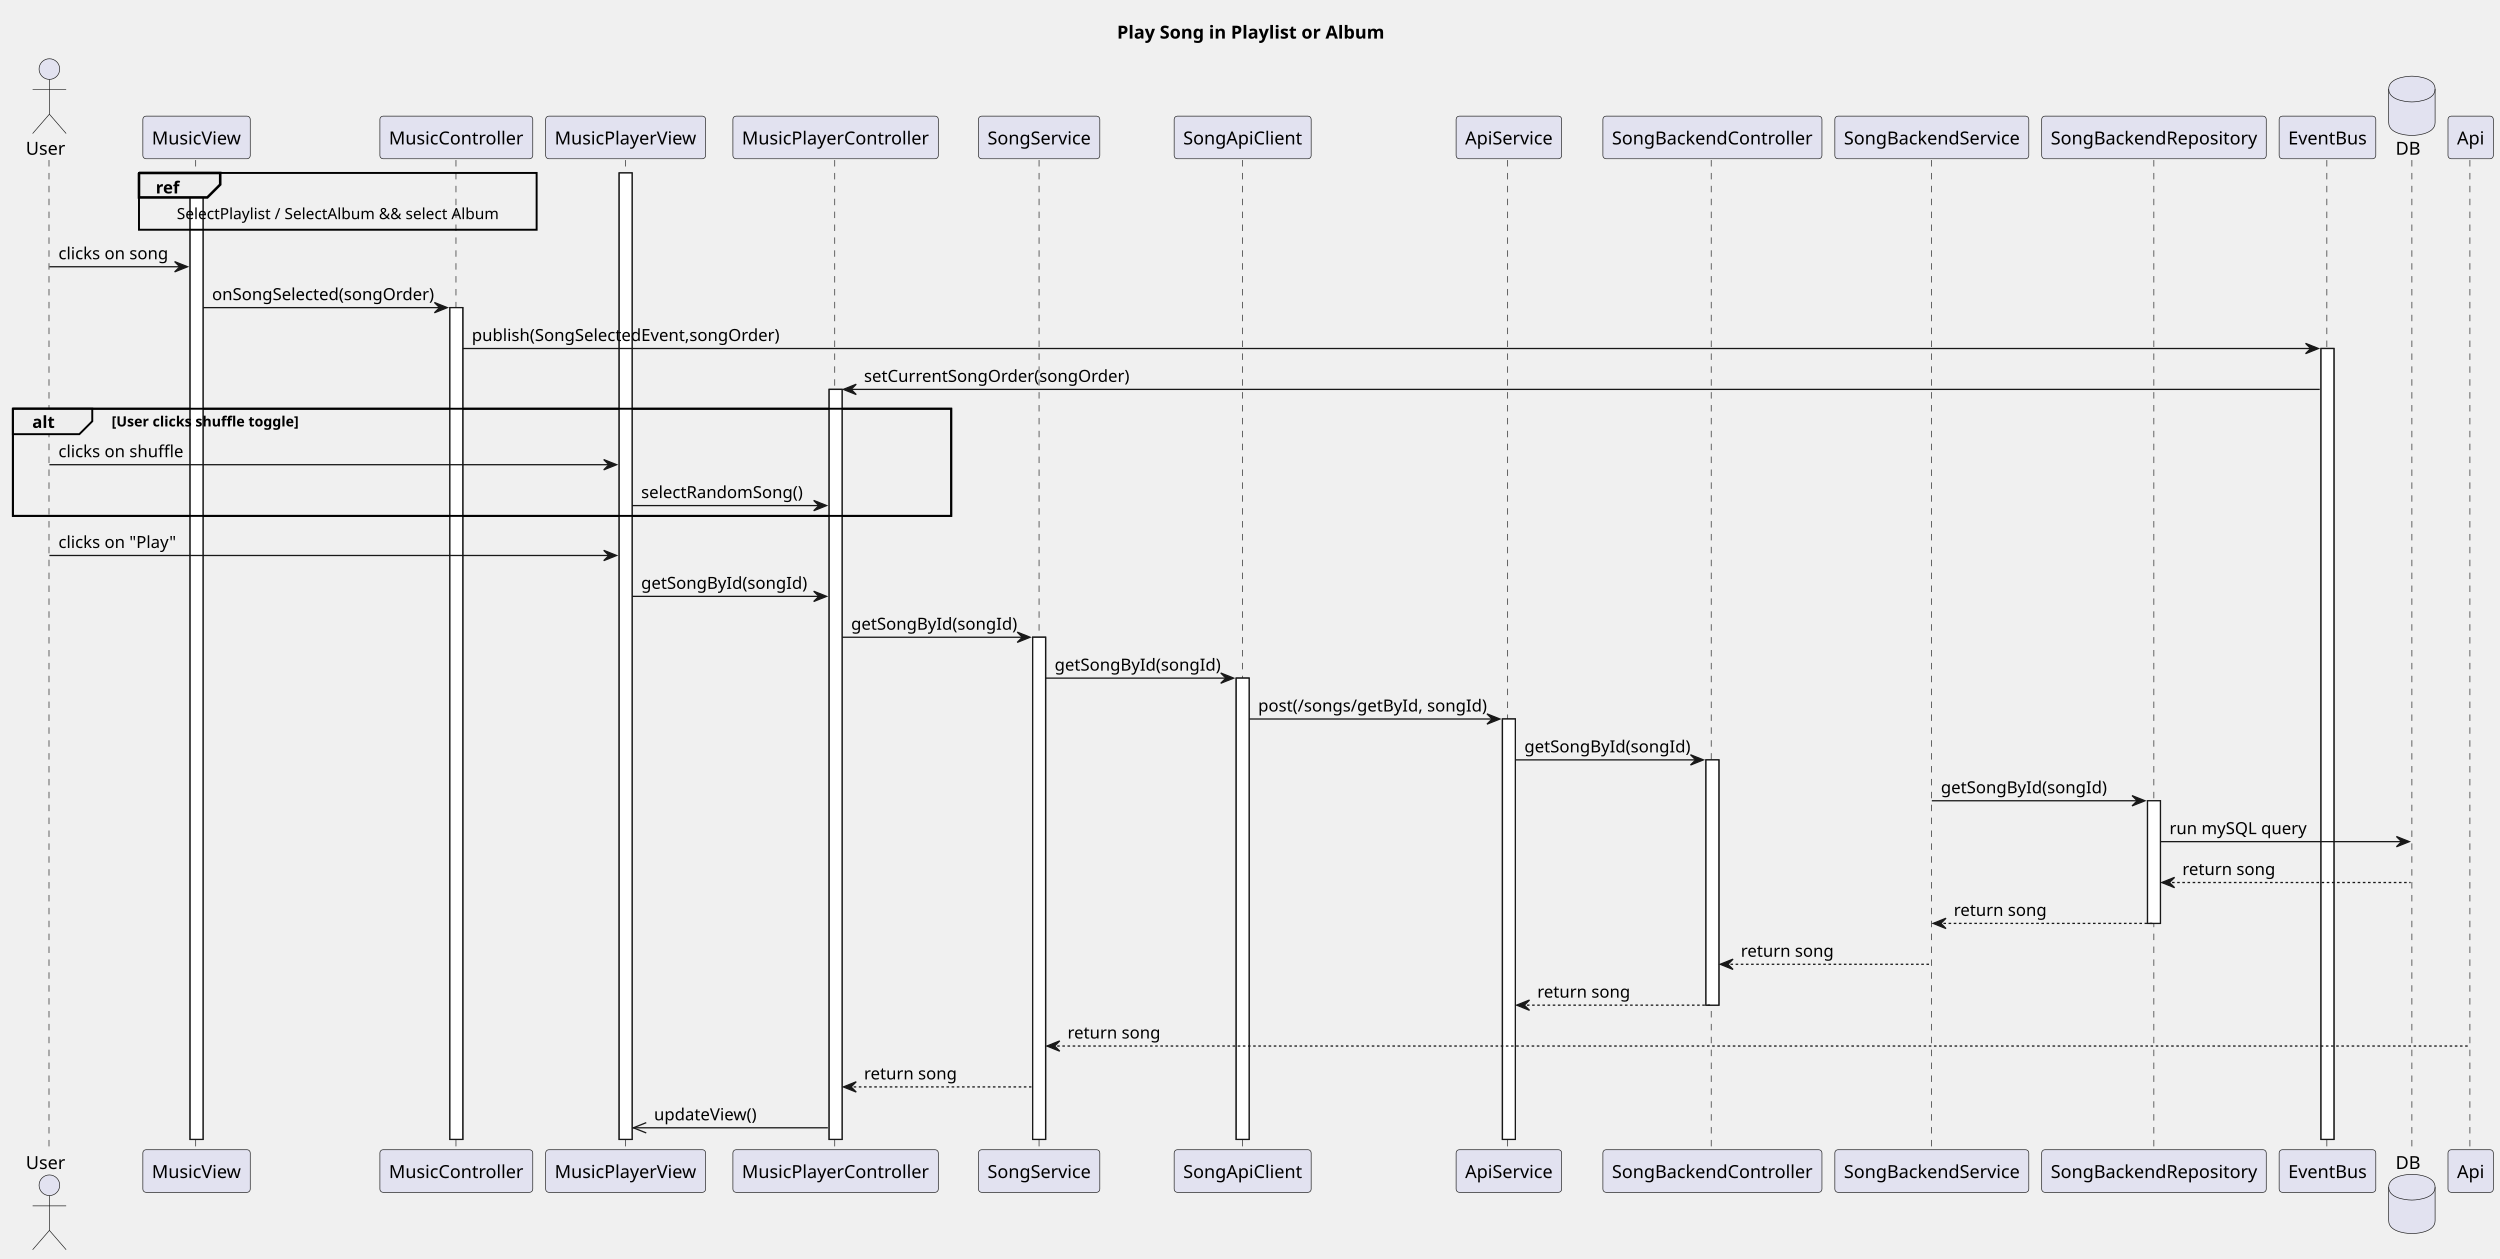
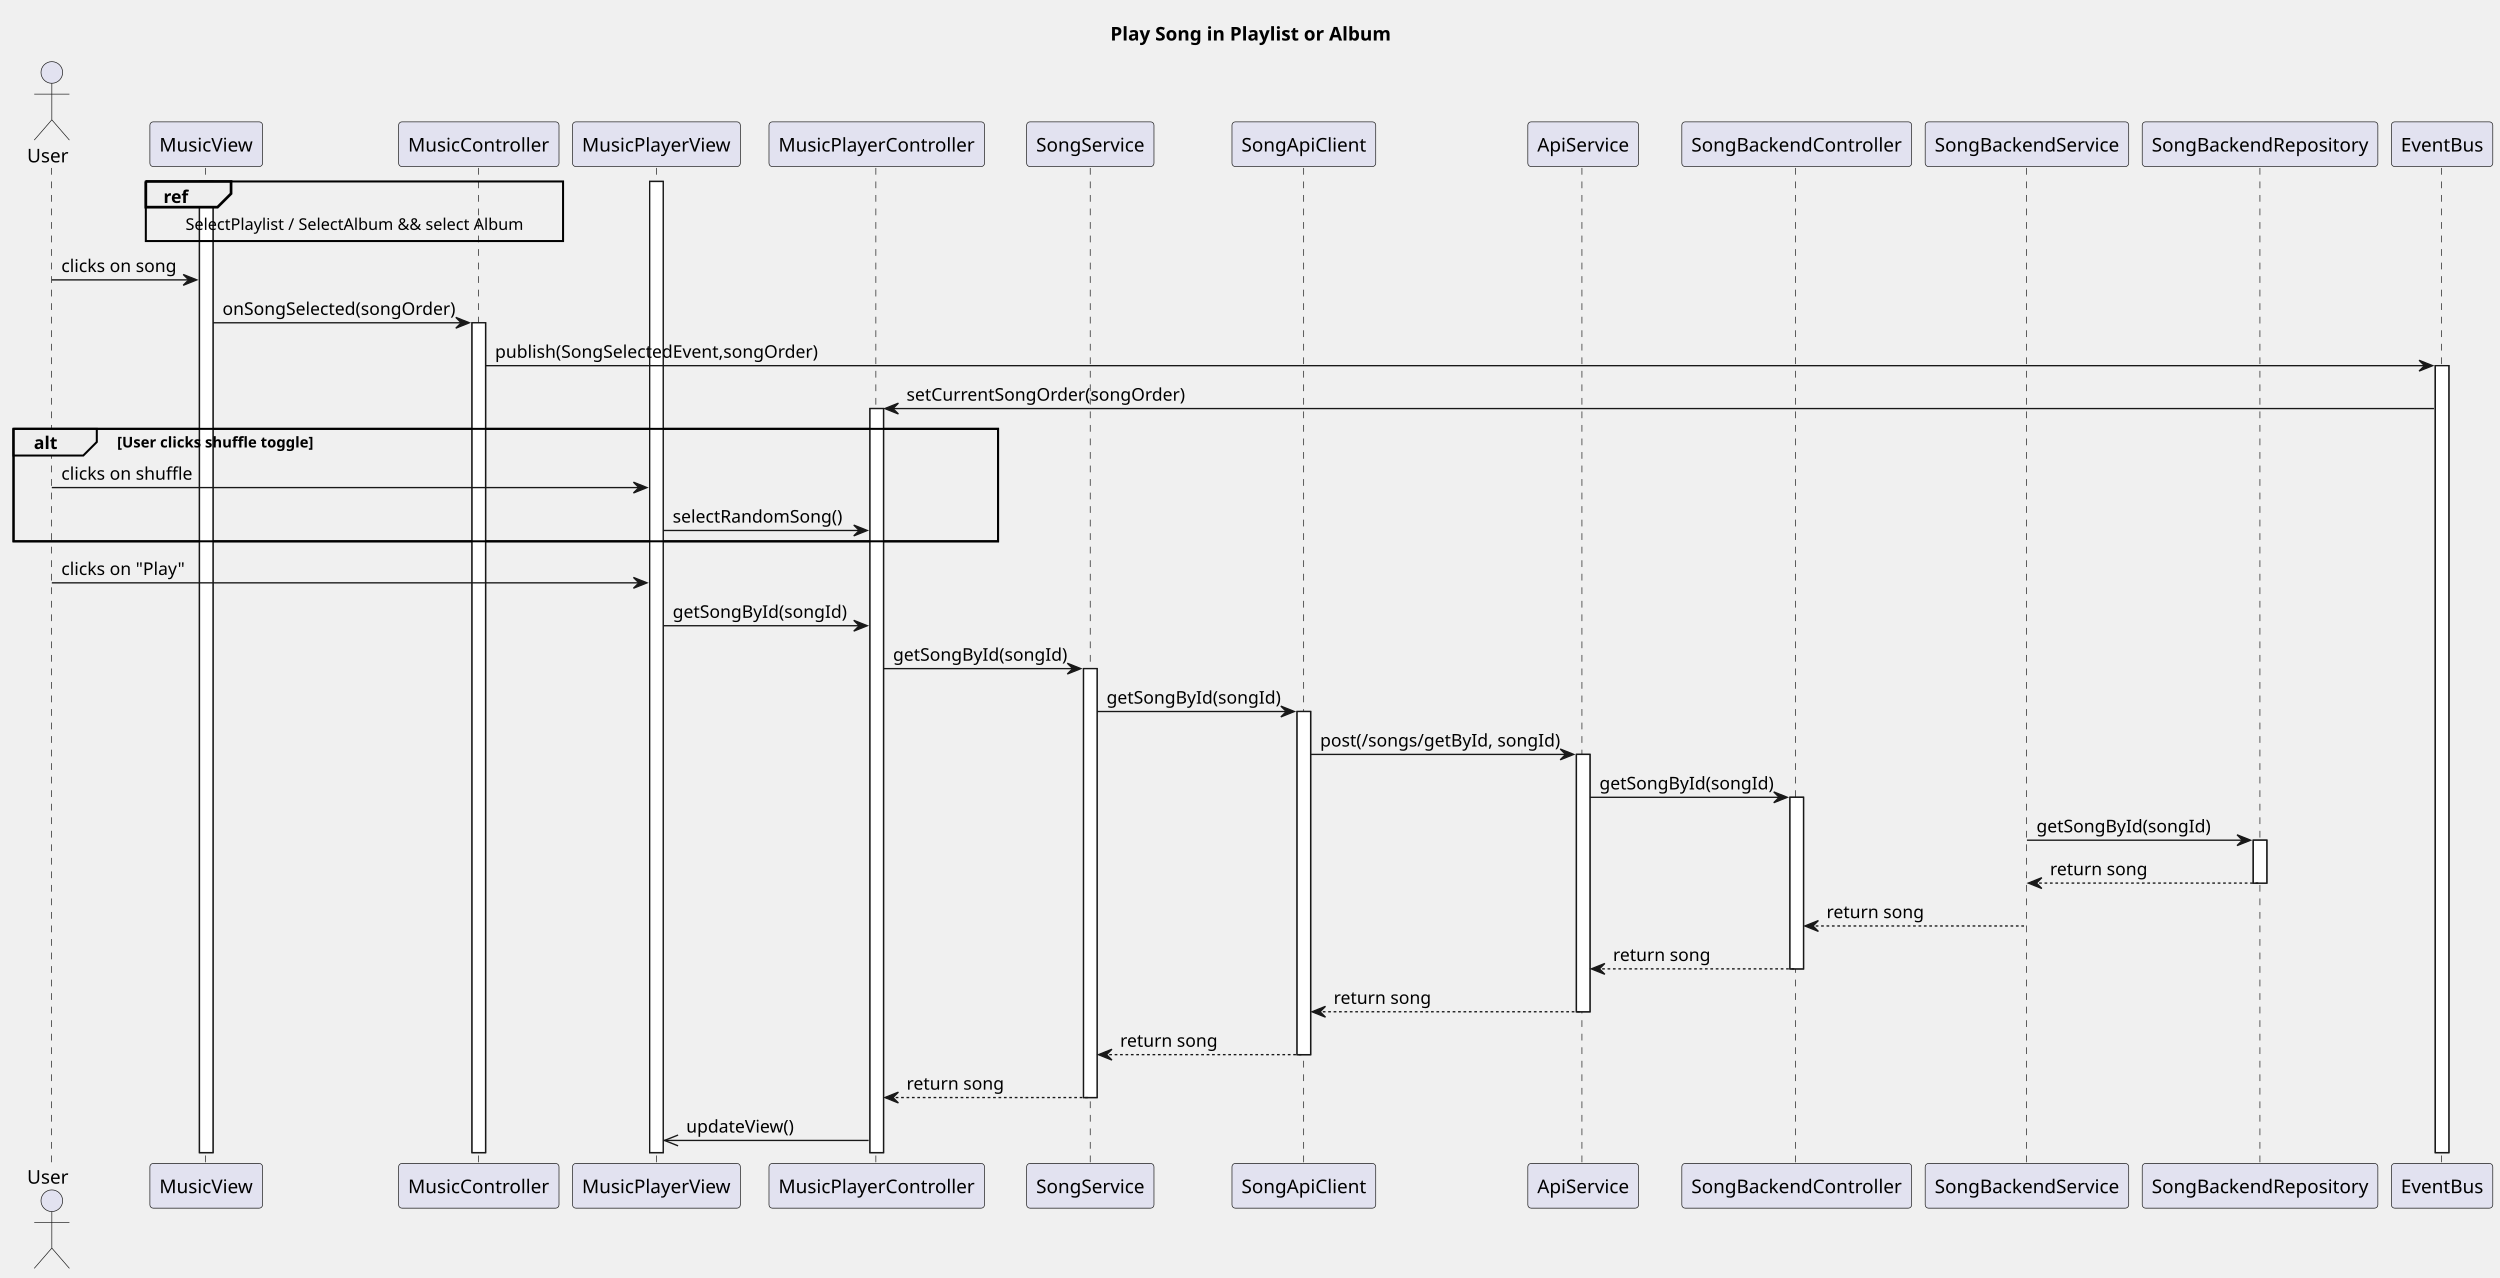
- <svg xmlns="http://www.w3.org/2000/svg" contentStyleType="text/css" data-diagram-type="SEQUENCE" height="976px" preserveAspectRatio="none" style="width:1939px;height:976px;background:#FFFFFF;" version="1.1" viewBox="0 0 1939 976" width="1939px" zoomAndPan="magnify">
+ <svg xmlns="http://www.w3.org/2000/svg" contentStyleType="text/css" data-diagram-type="SEQUENCE" height="944px" preserveAspectRatio="none" style="width:1848px;height:944px;background:#FFFFFF;" version="1.1" viewBox="0 0 1848 944" width="1848px" zoomAndPan="magnify">
  <defs />
  <g>
-     <text fill="#000000" font-family="sans-serif" font-size="14" font-weight="bold" lengthAdjust="spacing" textLength="205.117" x="866.357" y="29.966">Play Song in Playlist or Album</text>
-     <g>
-       <rect fill="#FFFFFF" height="749.582" style="stroke:#181818;stroke-width:1;" width="10" x="147.446" y="134.136" />
-     </g>
-     <g>
-       <rect fill="#FFFFFF" height="645.12" style="stroke:#181818;stroke-width:1;" width="10" x="348.93" y="238.598" />
-     </g>
-     <g>
-       <rect fill="#FFFFFF" height="749.582" style="stroke:#181818;stroke-width:1;" width="10" x="480.24" y="134.136" />
-     </g>
-     <g>
-       <rect fill="#FFFFFF" height="581.708" style="stroke:#181818;stroke-width:1;" width="10" x="643.096" y="302.01" />
-     </g>
-     <g>
-       <rect fill="#FFFFFF" height="389.472" style="stroke:#181818;stroke-width:1;" width="10" x="800.952" y="494.246" />
-     </g>
-     <g>
-       <rect fill="#FFFFFF" height="357.766" style="stroke:#181818;stroke-width:1;" width="10" x="958.808" y="525.952" />
-     </g>
-     <g>
-       <rect fill="#FFFFFF" height="326.06" style="stroke:#181818;stroke-width:1;" width="10" x="1165.297" y="557.658" />
-     </g>
-     <g>
-       <rect fill="#FFFFFF" height="190.236" style="stroke:#181818;stroke-width:1;" width="10" x="1323.153" y="589.364" />
-     </g>
-     <g>
-       <rect fill="#FFFFFF" height="95.118" style="stroke:#181818;stroke-width:1;" width="10" x="1665.621" y="621.07" />
-     </g>
-     <g>
-       <rect fill="#FFFFFF" height="613.414" style="stroke:#181818;stroke-width:1;" width="10" x="1800.186" y="270.304" />
+     <text fill="#000000" font-family="sans-serif" font-size="14" font-weight="bold" lengthAdjust="spacing" textLength="205.117" x="820.774" y="29.966">Play Song in Playlist or Album</text>
+     <g>
+       <rect fill="#FFFFFF" height="717.876" style="stroke:#181818;stroke-width:1;" width="10" x="147.446" y="134.136" />
+     </g>
+     <g>
+       <rect fill="#FFFFFF" height="613.414" style="stroke:#181818;stroke-width:1;" width="10" x="348.93" y="238.598" />
+     </g>
+     <g>
+       <rect fill="#FFFFFF" height="717.876" style="stroke:#181818;stroke-width:1;" width="10" x="480.24" y="134.136" />
+     </g>
+     <g>
+       <rect fill="#FFFFFF" height="550.002" style="stroke:#181818;stroke-width:1;" width="10" x="643.096" y="302.01" />
+     </g>
+     <g>
+       <rect fill="#FFFFFF" height="317.06" style="stroke:#181818;stroke-width:1;" width="10" x="800.952" y="494.246" />
+     </g>
+     <g>
+       <rect fill="#FFFFFF" height="253.648" style="stroke:#181818;stroke-width:1;" width="10" x="958.808" y="525.952" />
+     </g>
+     <g>
+       <rect fill="#FFFFFF" height="190.236" style="stroke:#181818;stroke-width:1;" width="10" x="1165.297" y="557.658" />
+     </g>
+     <g>
+       <rect fill="#FFFFFF" height="126.824" style="stroke:#181818;stroke-width:1;" width="10" x="1323.153" y="589.364" />
+     </g>
+     <g>
+       <rect fill="#FFFFFF" height="31.706" style="stroke:#181818;stroke-width:1;" width="10" x="1665.621" y="621.07" />
+     </g>
+     <g>
+       <rect fill="#FFFFFF" height="581.708" style="stroke:#181818;stroke-width:1;" width="10" x="1800.186" y="270.304" />
    </g>
    <rect fill="none" height="83.118" style="stroke:#000000;stroke-width:1.5;" width="727.756" x="10" y="317.01" />
    <g class="participant-lifeline" data-entity-uid="part1" data-qualified-name="User" id="part1-lifeline">
      <g>
-         <rect fill="#000000" fill-opacity="0" height="768.582" width="8" x="34.309" y="124.136" />
-         <line style="stroke:#181818;stroke-width:0.5;stroke-dasharray:5,5;" x1="38" x2="38" y1="124.136" y2="892.718" />
+         <rect fill="#000000" fill-opacity="0" height="736.876" width="8" x="34.309" y="124.136" />
+         <line style="stroke:#181818;stroke-width:0.5;stroke-dasharray:5,5;" x1="38" x2="38" y1="124.136" y2="861.012" />
      </g>
    </g>
    <g class="participant-lifeline" data-entity-uid="part2" data-qualified-name="MusicView" id="part2-lifeline">
      <g>
-         <rect fill="#000000" fill-opacity="0" height="768.582" width="8" x="148.446" y="124.136" />
-         <line style="stroke:#181818;stroke-width:0.5;stroke-dasharray:5,5;" x1="151.796" x2="151.796" y1="124.136" y2="892.718" />
+         <rect fill="#000000" fill-opacity="0" height="736.876" width="8" x="148.446" y="124.136" />
+         <line style="stroke:#181818;stroke-width:0.5;stroke-dasharray:5,5;" x1="151.796" x2="151.796" y1="124.136" y2="861.012" />
      </g>
    </g>
    <g class="participant-lifeline" data-entity-uid="part3" data-qualified-name="MusicController" id="part3-lifeline">
      <g>
-         <rect fill="#000000" fill-opacity="0" height="768.582" width="8" x="349.93" y="124.136" />
-         <line style="stroke:#181818;stroke-width:0.5;stroke-dasharray:5,5;" x1="353.647" x2="353.647" y1="124.136" y2="892.718" />
+         <rect fill="#000000" fill-opacity="0" height="736.876" width="8" x="349.93" y="124.136" />
+         <line style="stroke:#181818;stroke-width:0.5;stroke-dasharray:5,5;" x1="353.647" x2="353.647" y1="124.136" y2="861.012" />
      </g>
    </g>
    <g class="participant-lifeline" data-entity-uid="part4" data-qualified-name="MusicPlayerView" id="part4-lifeline">
      <g>
-         <rect fill="#000000" fill-opacity="0" height="768.582" width="8" x="481.24" y="124.136" />
-         <line style="stroke:#181818;stroke-width:0.5;stroke-dasharray:5,5;" x1="485.213" x2="485.213" y1="124.136" y2="892.718" />
+         <rect fill="#000000" fill-opacity="0" height="736.876" width="8" x="481.24" y="124.136" />
+         <line style="stroke:#181818;stroke-width:0.5;stroke-dasharray:5,5;" x1="485.213" x2="485.213" y1="124.136" y2="861.012" />
      </g>
    </g>
    <g class="participant-lifeline" data-entity-uid="part5" data-qualified-name="MusicPlayerController" id="part5-lifeline">
      <g>
-         <rect fill="#000000" fill-opacity="0" height="768.582" width="8" x="644.096" y="124.136" />
-         <line style="stroke:#181818;stroke-width:0.5;stroke-dasharray:5,5;" x1="647.436" x2="647.436" y1="124.136" y2="892.718" />
+         <rect fill="#000000" fill-opacity="0" height="736.876" width="8" x="644.096" y="124.136" />
+         <line style="stroke:#181818;stroke-width:0.5;stroke-dasharray:5,5;" x1="647.436" x2="647.436" y1="124.136" y2="861.012" />
      </g>
    </g>
    <g class="participant-lifeline" data-entity-uid="part6" data-qualified-name="SongService" id="part6-lifeline">
      <g>
-         <rect fill="#000000" fill-opacity="0" height="768.582" width="8" x="801.952" y="124.136" />
-         <line style="stroke:#181818;stroke-width:0.5;stroke-dasharray:5,5;" x1="805.891" x2="805.891" y1="124.136" y2="892.718" />
+         <rect fill="#000000" fill-opacity="0" height="736.876" width="8" x="801.952" y="124.136" />
+         <line style="stroke:#181818;stroke-width:0.5;stroke-dasharray:5,5;" x1="805.891" x2="805.891" y1="124.136" y2="861.012" />
      </g>
    </g>
    <g class="participant-lifeline" data-entity-uid="part7" data-qualified-name="SongApiClient" id="part7-lifeline">
      <g>
-         <rect fill="#000000" fill-opacity="0" height="768.582" width="8" x="959.808" y="124.136" />
-         <line style="stroke:#181818;stroke-width:0.5;stroke-dasharray:5,5;" x1="963.678" x2="963.678" y1="124.136" y2="892.718" />
+         <rect fill="#000000" fill-opacity="0" height="736.876" width="8" x="959.808" y="124.136" />
+         <line style="stroke:#181818;stroke-width:0.5;stroke-dasharray:5,5;" x1="963.678" x2="963.678" y1="124.136" y2="861.012" />
      </g>
    </g>
    <g class="participant-lifeline" data-entity-uid="part8" data-qualified-name="ApiService" id="part8-lifeline">
      <g>
-         <rect fill="#000000" fill-opacity="0" height="768.582" width="8" x="1166.297" y="124.136" />
-         <line style="stroke:#181818;stroke-width:0.5;stroke-dasharray:5,5;" x1="1169.361" x2="1169.361" y1="124.136" y2="892.718" />
+         <rect fill="#000000" fill-opacity="0" height="736.876" width="8" x="1166.297" y="124.136" />
+         <line style="stroke:#181818;stroke-width:0.5;stroke-dasharray:5,5;" x1="1169.361" x2="1169.361" y1="124.136" y2="861.012" />
      </g>
    </g>
    <g class="participant-lifeline" data-entity-uid="part9" data-qualified-name="SongBackendController" id="part9-lifeline">
      <g>
-         <rect fill="#000000" fill-opacity="0" height="768.582" width="8" x="1324.153" y="124.136" />
-         <line style="stroke:#181818;stroke-width:0.5;stroke-dasharray:5,5;" x1="1327.202" x2="1327.202" y1="124.136" y2="892.718" />
+         <rect fill="#000000" fill-opacity="0" height="736.876" width="8" x="1324.153" y="124.136" />
+         <line style="stroke:#181818;stroke-width:0.5;stroke-dasharray:5,5;" x1="1327.202" x2="1327.202" y1="124.136" y2="861.012" />
      </g>
    </g>
    <g class="participant-lifeline" data-entity-uid="part10" data-qualified-name="SongBackendService" id="part10-lifeline">
      <g>
-         <rect fill="#000000" fill-opacity="0" height="768.582" width="8" x="1494.32" y="124.136" />
-         <line style="stroke:#181818;stroke-width:0.5;stroke-dasharray:5,5;" x1="1498.105" x2="1498.105" y1="124.136" y2="892.718" />
+         <rect fill="#000000" fill-opacity="0" height="736.876" width="8" x="1494.32" y="124.136" />
+         <line style="stroke:#181818;stroke-width:0.5;stroke-dasharray:5,5;" x1="1498.105" x2="1498.105" y1="124.136" y2="861.012" />
      </g>
    </g>
    <g class="participant-lifeline" data-entity-uid="part11" data-qualified-name="SongBackendRepository" id="part11-lifeline">
      <g>
-         <rect fill="#000000" fill-opacity="0" height="768.582" width="8" x="1666.621" y="124.136" />
-         <line style="stroke:#181818;stroke-width:0.5;stroke-dasharray:5,5;" x1="1670.535" x2="1670.535" y1="124.136" y2="892.718" />
+         <rect fill="#000000" fill-opacity="0" height="736.876" width="8" x="1666.621" y="124.136" />
+         <line style="stroke:#181818;stroke-width:0.5;stroke-dasharray:5,5;" x1="1670.535" x2="1670.535" y1="124.136" y2="861.012" />
      </g>
    </g>
    <g class="participant-lifeline" data-entity-uid="part12" data-qualified-name="EventBus" id="part12-lifeline">
      <g>
-         <rect fill="#000000" fill-opacity="0" height="768.582" width="8" x="1801.186" y="124.136" />
-         <line style="stroke:#181818;stroke-width:0.5;stroke-dasharray:5,5;" x1="1804.708" x2="1804.708" y1="124.136" y2="892.718" />
-       </g>
-     </g>
-     <g class="participant-lifeline" data-entity-uid="part13" data-qualified-name="DB" id="part13-lifeline">
-       <g>
-         <rect fill="#000000" fill-opacity="0" height="768.582" width="8" x="1866.664" y="124.136" />
-         <line style="stroke:#181818;stroke-width:0.5;stroke-dasharray:5,5;" x1="1870.664" x2="1870.664" y1="124.136" y2="892.718" />
-       </g>
-     </g>
-     <g class="participant-lifeline" data-entity-uid="part14" data-qualified-name="Api" id="part14-lifeline">
-       <g>
-         <rect fill="#000000" fill-opacity="0" height="768.582" width="8" x="1912.248" y="124.136" />
-         <line style="stroke:#181818;stroke-width:0.5;stroke-dasharray:5,5;" x1="1915.664" x2="1915.664" y1="124.136" y2="892.718" />
+         <rect fill="#000000" fill-opacity="0" height="736.876" width="8" x="1801.186" y="124.136" />
+         <line style="stroke:#181818;stroke-width:0.5;stroke-dasharray:5,5;" x1="1804.708" x2="1804.708" y1="124.136" y2="861.012" />
      </g>
    </g>
    <g class="participant participant-head" data-entity-uid="part1" data-qualified-name="User" id="part1-head">
      <text fill="#000000" font-family="sans-serif" font-size="14" lengthAdjust="spacing" textLength="30.618" x="20" y="120.034">User</text>
      <ellipse cx="38.309" cy="53.568" fill="#E2E2F0" rx="8" ry="8" style="stroke:#181818;stroke-width:0.5;" />
      <path d="M38.309,61.568 L38.309,88.568 M25.309,69.568 L51.309,69.568 M38.309,88.568 L25.309,103.568 M38.309,88.568 L51.309,103.568" fill="none" style="stroke:#181818;stroke-width:0.5;" />
    </g>
    <g class="participant participant-tail" data-entity-uid="part1" data-qualified-name="User" id="part1-tail">
-       <text fill="#000000" font-family="sans-serif" font-size="14" lengthAdjust="spacing" textLength="30.618" x="20" y="906.684">User</text>
-       <ellipse cx="38.309" cy="919.286" fill="#E2E2F0" rx="8" ry="8" style="stroke:#181818;stroke-width:0.5;" />
-       <path d="M38.309,927.286 L38.309,954.286 M25.309,935.286 L51.309,935.286 M38.309,954.286 L25.309,969.286 M38.309,954.286 L51.309,969.286" fill="none" style="stroke:#181818;stroke-width:0.5;" />
+       <text fill="#000000" font-family="sans-serif" font-size="14" lengthAdjust="spacing" textLength="30.618" x="20" y="874.978">User</text>
+       <ellipse cx="38.309" cy="887.58" fill="#E2E2F0" rx="8" ry="8" style="stroke:#181818;stroke-width:0.5;" />
+       <path d="M38.309,895.58 L38.309,922.58 M25.309,903.58 L51.309,903.58 M38.309,922.58 L25.309,937.58 M38.309,922.58 L51.309,937.58" fill="none" style="stroke:#181818;stroke-width:0.5;" />
    </g>
    <g class="participant participant-head" data-entity-uid="part2" data-qualified-name="MusicView" id="part2-head">
      <rect fill="#E2E2F0" height="33.068" rx="2.5" ry="2.5" style="stroke:#181818;stroke-width:0.5;" width="83.3" x="110.796" y="90.068" />
      <text fill="#000000" font-family="sans-serif" font-size="14" lengthAdjust="spacing" textLength="69.3" x="117.796" y="112.034">MusicView</text>
    </g>
    <g class="participant participant-tail" data-entity-uid="part2" data-qualified-name="MusicView" id="part2-tail">
-       <rect fill="#E2E2F0" height="33.068" rx="2.5" ry="2.5" style="stroke:#181818;stroke-width:0.5;" width="83.3" x="110.796" y="891.718" />
-       <text fill="#000000" font-family="sans-serif" font-size="14" lengthAdjust="spacing" textLength="69.3" x="117.796" y="913.684">MusicView</text>
+       <rect fill="#E2E2F0" height="33.068" rx="2.5" ry="2.5" style="stroke:#181818;stroke-width:0.5;" width="83.3" x="110.796" y="860.012" />
+       <text fill="#000000" font-family="sans-serif" font-size="14" lengthAdjust="spacing" textLength="69.3" x="117.796" y="881.978">MusicView</text>
    </g>
    <g class="participant participant-head" data-entity-uid="part3" data-qualified-name="MusicController" id="part3-head">
      <rect fill="#E2E2F0" height="33.068" rx="2.5" ry="2.5" style="stroke:#181818;stroke-width:0.5;" width="118.566" x="294.647" y="90.068" />
      <text fill="#000000" font-family="sans-serif" font-size="14" lengthAdjust="spacing" textLength="104.566" x="301.647" y="112.034">MusicController</text>
    </g>
    <g class="participant participant-tail" data-entity-uid="part3" data-qualified-name="MusicController" id="part3-tail">
-       <rect fill="#E2E2F0" height="33.068" rx="2.5" ry="2.5" style="stroke:#181818;stroke-width:0.5;" width="118.566" x="294.647" y="891.718" />
-       <text fill="#000000" font-family="sans-serif" font-size="14" lengthAdjust="spacing" textLength="104.566" x="301.647" y="913.684">MusicController</text>
+       <rect fill="#E2E2F0" height="33.068" rx="2.5" ry="2.5" style="stroke:#181818;stroke-width:0.5;" width="118.566" x="294.647" y="860.012" />
+       <text fill="#000000" font-family="sans-serif" font-size="14" lengthAdjust="spacing" textLength="104.566" x="301.647" y="881.978">MusicController</text>
    </g>
    <g class="participant participant-head" data-entity-uid="part4" data-qualified-name="MusicPlayerView" id="part4-head">
      <rect fill="#E2E2F0" height="33.068" rx="2.5" ry="2.5" style="stroke:#181818;stroke-width:0.5;" width="124.054" x="423.213" y="90.068" />
      <text fill="#000000" font-family="sans-serif" font-size="14" lengthAdjust="spacing" textLength="110.054" x="430.213" y="112.034">MusicPlayerView</text>
    </g>
    <g class="participant participant-tail" data-entity-uid="part4" data-qualified-name="MusicPlayerView" id="part4-tail">
-       <rect fill="#E2E2F0" height="33.068" rx="2.5" ry="2.5" style="stroke:#181818;stroke-width:0.5;" width="124.054" x="423.213" y="891.718" />
-       <text fill="#000000" font-family="sans-serif" font-size="14" lengthAdjust="spacing" textLength="110.054" x="430.213" y="913.684">MusicPlayerView</text>
+       <rect fill="#E2E2F0" height="33.068" rx="2.5" ry="2.5" style="stroke:#181818;stroke-width:0.5;" width="124.054" x="423.213" y="860.012" />
+       <text fill="#000000" font-family="sans-serif" font-size="14" lengthAdjust="spacing" textLength="110.054" x="430.213" y="881.978">MusicPlayerView</text>
    </g>
    <g class="participant participant-head" data-entity-uid="part5" data-qualified-name="MusicPlayerController" id="part5-head">
      <rect fill="#E2E2F0" height="33.068" rx="2.5" ry="2.5" style="stroke:#181818;stroke-width:0.5;" width="159.319" x="568.436" y="90.068" />
      <text fill="#000000" font-family="sans-serif" font-size="14" lengthAdjust="spacing" textLength="145.319" x="575.436" y="112.034">MusicPlayerController</text>
    </g>
    <g class="participant participant-tail" data-entity-uid="part5" data-qualified-name="MusicPlayerController" id="part5-tail">
-       <rect fill="#E2E2F0" height="33.068" rx="2.5" ry="2.5" style="stroke:#181818;stroke-width:0.5;" width="159.319" x="568.436" y="891.718" />
-       <text fill="#000000" font-family="sans-serif" font-size="14" lengthAdjust="spacing" textLength="145.319" x="575.436" y="913.684">MusicPlayerController</text>
+       <rect fill="#E2E2F0" height="33.068" rx="2.5" ry="2.5" style="stroke:#181818;stroke-width:0.5;" width="159.319" x="568.436" y="860.012" />
+       <text fill="#000000" font-family="sans-serif" font-size="14" lengthAdjust="spacing" textLength="145.319" x="575.436" y="881.978">MusicPlayerController</text>
    </g>
    <g class="participant participant-head" data-entity-uid="part6" data-qualified-name="SongService" id="part6-head">
      <rect fill="#E2E2F0" height="33.068" rx="2.5" ry="2.5" style="stroke:#181818;stroke-width:0.5;" width="94.122" x="758.891" y="90.068" />
      <text fill="#000000" font-family="sans-serif" font-size="14" lengthAdjust="spacing" textLength="80.122" x="765.891" y="112.034">SongService</text>
    </g>
    <g class="participant participant-tail" data-entity-uid="part6" data-qualified-name="SongService" id="part6-tail">
-       <rect fill="#E2E2F0" height="33.068" rx="2.5" ry="2.5" style="stroke:#181818;stroke-width:0.5;" width="94.122" x="758.891" y="891.718" />
-       <text fill="#000000" font-family="sans-serif" font-size="14" lengthAdjust="spacing" textLength="80.122" x="765.891" y="913.684">SongService</text>
+       <rect fill="#E2E2F0" height="33.068" rx="2.5" ry="2.5" style="stroke:#181818;stroke-width:0.5;" width="94.122" x="758.891" y="860.012" />
+       <text fill="#000000" font-family="sans-serif" font-size="14" lengthAdjust="spacing" textLength="80.122" x="765.891" y="881.978">SongService</text>
    </g>
    <g class="participant participant-head" data-entity-uid="part7" data-qualified-name="SongApiClient" id="part7-head">
      <rect fill="#E2E2F0" height="33.068" rx="2.5" ry="2.5" style="stroke:#181818;stroke-width:0.5;" width="106.26" x="910.678" y="90.068" />
      <text fill="#000000" font-family="sans-serif" font-size="14" lengthAdjust="spacing" textLength="92.26" x="917.678" y="112.034">SongApiClient</text>
    </g>
    <g class="participant participant-tail" data-entity-uid="part7" data-qualified-name="SongApiClient" id="part7-tail">
-       <rect fill="#E2E2F0" height="33.068" rx="2.5" ry="2.5" style="stroke:#181818;stroke-width:0.5;" width="106.26" x="910.678" y="891.718" />
-       <text fill="#000000" font-family="sans-serif" font-size="14" lengthAdjust="spacing" textLength="92.26" x="917.678" y="913.684">SongApiClient</text>
+       <rect fill="#E2E2F0" height="33.068" rx="2.5" ry="2.5" style="stroke:#181818;stroke-width:0.5;" width="106.26" x="910.678" y="860.012" />
+       <text fill="#000000" font-family="sans-serif" font-size="14" lengthAdjust="spacing" textLength="92.26" x="917.678" y="881.978">SongApiClient</text>
    </g>
    <g class="participant participant-head" data-entity-uid="part8" data-qualified-name="ApiService" id="part8-head">
      <rect fill="#E2E2F0" height="33.068" rx="2.5" ry="2.5" style="stroke:#181818;stroke-width:0.5;" width="81.872" x="1129.361" y="90.068" />
      <text fill="#000000" font-family="sans-serif" font-size="14" lengthAdjust="spacing" textLength="67.872" x="1136.361" y="112.034">ApiService</text>
    </g>
    <g class="participant participant-tail" data-entity-uid="part8" data-qualified-name="ApiService" id="part8-tail">
-       <rect fill="#E2E2F0" height="33.068" rx="2.5" ry="2.5" style="stroke:#181818;stroke-width:0.5;" width="81.872" x="1129.361" y="891.718" />
-       <text fill="#000000" font-family="sans-serif" font-size="14" lengthAdjust="spacing" textLength="67.872" x="1136.361" y="913.684">ApiService</text>
+       <rect fill="#E2E2F0" height="33.068" rx="2.5" ry="2.5" style="stroke:#181818;stroke-width:0.5;" width="81.872" x="1129.361" y="860.012" />
+       <text fill="#000000" font-family="sans-serif" font-size="14" lengthAdjust="spacing" textLength="67.872" x="1136.361" y="881.978">ApiService</text>
    </g>
    <g class="participant participant-head" data-entity-uid="part9" data-qualified-name="SongBackendController" id="part9-head">
      <rect fill="#E2E2F0" height="33.068" rx="2.5" ry="2.5" style="stroke:#181818;stroke-width:0.5;" width="169.903" x="1243.202" y="90.068" />
      <text fill="#000000" font-family="sans-serif" font-size="14" lengthAdjust="spacing" textLength="155.903" x="1250.202" y="112.034">SongBackendController</text>
    </g>
    <g class="participant participant-tail" data-entity-uid="part9" data-qualified-name="SongBackendController" id="part9-tail">
-       <rect fill="#E2E2F0" height="33.068" rx="2.5" ry="2.5" style="stroke:#181818;stroke-width:0.5;" width="169.903" x="1243.202" y="891.718" />
-       <text fill="#000000" font-family="sans-serif" font-size="14" lengthAdjust="spacing" textLength="155.903" x="1250.202" y="913.684">SongBackendController</text>
+       <rect fill="#E2E2F0" height="33.068" rx="2.5" ry="2.5" style="stroke:#181818;stroke-width:0.5;" width="169.903" x="1243.202" y="860.012" />
+       <text fill="#000000" font-family="sans-serif" font-size="14" lengthAdjust="spacing" textLength="155.903" x="1250.202" y="881.978">SongBackendController</text>
    </g>
    <g class="participant participant-head" data-entity-uid="part10" data-qualified-name="SongBackendService" id="part10-head">
      <rect fill="#E2E2F0" height="33.068" rx="2.5" ry="2.5" style="stroke:#181818;stroke-width:0.5;" width="150.429" x="1423.105" y="90.068" />
      <text fill="#000000" font-family="sans-serif" font-size="14" lengthAdjust="spacing" textLength="136.429" x="1430.105" y="112.034">SongBackendService</text>
    </g>
    <g class="participant participant-tail" data-entity-uid="part10" data-qualified-name="SongBackendService" id="part10-tail">
-       <rect fill="#E2E2F0" height="33.068" rx="2.5" ry="2.5" style="stroke:#181818;stroke-width:0.5;" width="150.429" x="1423.105" y="891.718" />
-       <text fill="#000000" font-family="sans-serif" font-size="14" lengthAdjust="spacing" textLength="136.429" x="1430.105" y="913.684">SongBackendService</text>
+       <rect fill="#E2E2F0" height="33.068" rx="2.5" ry="2.5" style="stroke:#181818;stroke-width:0.5;" width="150.429" x="1423.105" y="860.012" />
+       <text fill="#000000" font-family="sans-serif" font-size="14" lengthAdjust="spacing" textLength="136.429" x="1430.105" y="881.978">SongBackendService</text>
    </g>
    <g class="participant participant-head" data-entity-uid="part11" data-qualified-name="SongBackendRepository" id="part11-head">
      <rect fill="#E2E2F0" height="33.068" rx="2.5" ry="2.5" style="stroke:#181818;stroke-width:0.5;" width="174.173" x="1583.535" y="90.068" />
      <text fill="#000000" font-family="sans-serif" font-size="14" lengthAdjust="spacing" textLength="160.173" x="1590.535" y="112.034">SongBackendRepository</text>
    </g>
    <g class="participant participant-tail" data-entity-uid="part11" data-qualified-name="SongBackendRepository" id="part11-tail">
-       <rect fill="#E2E2F0" height="33.068" rx="2.5" ry="2.5" style="stroke:#181818;stroke-width:0.5;" width="174.173" x="1583.535" y="891.718" />
-       <text fill="#000000" font-family="sans-serif" font-size="14" lengthAdjust="spacing" textLength="160.173" x="1590.535" y="913.684">SongBackendRepository</text>
+       <rect fill="#E2E2F0" height="33.068" rx="2.5" ry="2.5" style="stroke:#181818;stroke-width:0.5;" width="174.173" x="1583.535" y="860.012" />
+       <text fill="#000000" font-family="sans-serif" font-size="14" lengthAdjust="spacing" textLength="160.173" x="1590.535" y="881.978">SongBackendRepository</text>
    </g>
    <g class="participant participant-head" data-entity-uid="part12" data-qualified-name="EventBus" id="part12-head">
      <rect fill="#E2E2F0" height="33.068" rx="2.5" ry="2.5" style="stroke:#181818;stroke-width:0.5;" width="74.956" x="1767.708" y="90.068" />
      <text fill="#000000" font-family="sans-serif" font-size="14" lengthAdjust="spacing" textLength="60.956" x="1774.708" y="112.034">EventBus</text>
    </g>
    <g class="participant participant-tail" data-entity-uid="part12" data-qualified-name="EventBus" id="part12-tail">
-       <rect fill="#E2E2F0" height="33.068" rx="2.5" ry="2.5" style="stroke:#181818;stroke-width:0.5;" width="74.956" x="1767.708" y="891.718" />
-       <text fill="#000000" font-family="sans-serif" font-size="14" lengthAdjust="spacing" textLength="60.956" x="1774.708" y="913.684">EventBus</text>
-     </g>
-     <g class="participant participant-head" data-entity-uid="part13" data-qualified-name="DB" id="part13-head">
-       <text fill="#000000" font-family="sans-serif" font-size="14" lengthAdjust="spacing" textLength="19.32" x="1858.004" y="120.034">DB</text>
-       <path d="M1852.664,69.068 C1852.664,59.068 1870.664,59.068 1870.664,59.068 C1870.664,59.068 1888.664,59.068 1888.664,69.068 L1888.664,95.068 C1888.664,105.068 1870.664,105.068 1870.664,105.068 C1870.664,105.068 1852.664,105.068 1852.664,95.068 L1852.664,69.068" fill="#E2E2F0" style="stroke:#181818;stroke-width:0.5;" />
-       <path d="M1852.664,69.068 C1852.664,79.068 1870.664,79.068 1870.664,79.068 C1870.664,79.068 1888.664,79.068 1888.664,69.068" fill="none" style="stroke:#181818;stroke-width:0.5;" />
-     </g>
-     <g class="participant participant-tail" data-entity-uid="part13" data-qualified-name="DB" id="part13-tail">
-       <text fill="#000000" font-family="sans-serif" font-size="14" lengthAdjust="spacing" textLength="19.32" x="1858.004" y="906.684">DB</text>
-       <path d="M1852.664,920.786 C1852.664,910.786 1870.664,910.786 1870.664,910.786 C1870.664,910.786 1888.664,910.786 1888.664,920.786 L1888.664,946.786 C1888.664,956.786 1870.664,956.786 1870.664,956.786 C1870.664,956.786 1852.664,956.786 1852.664,946.786 L1852.664,920.786" fill="#E2E2F0" style="stroke:#181818;stroke-width:0.5;" />
-       <path d="M1852.664,920.786 C1852.664,930.786 1870.664,930.786 1870.664,930.786 C1870.664,930.786 1888.664,930.786 1888.664,920.786" fill="none" style="stroke:#181818;stroke-width:0.5;" />
-     </g>
-     <g class="participant participant-head" data-entity-uid="part14" data-qualified-name="Api" id="part14-head">
-       <rect fill="#E2E2F0" height="33.068" rx="2.5" ry="2.5" style="stroke:#181818;stroke-width:0.5;" width="35.168" x="1898.664" y="90.068" />
-       <text fill="#000000" font-family="sans-serif" font-size="14" lengthAdjust="spacing" textLength="21.168" x="1905.664" y="112.034">Api</text>
-     </g>
-     <g class="participant participant-tail" data-entity-uid="part14" data-qualified-name="Api" id="part14-tail">
-       <rect fill="#E2E2F0" height="33.068" rx="2.5" ry="2.5" style="stroke:#181818;stroke-width:0.5;" width="35.168" x="1898.664" y="891.718" />
-       <text fill="#000000" font-family="sans-serif" font-size="14" lengthAdjust="spacing" textLength="21.168" x="1905.664" y="913.684">Api</text>
-     </g>
-     <g>
-       <rect fill="#FFFFFF" height="749.582" style="stroke:#181818;stroke-width:1;" width="10" x="147.446" y="134.136" />
-     </g>
-     <g>
-       <rect fill="#FFFFFF" height="645.12" style="stroke:#181818;stroke-width:1;" width="10" x="348.93" y="238.598" />
-     </g>
-     <g>
-       <rect fill="#FFFFFF" height="749.582" style="stroke:#181818;stroke-width:1;" width="10" x="480.24" y="134.136" />
-     </g>
-     <g>
-       <rect fill="#FFFFFF" height="581.708" style="stroke:#181818;stroke-width:1;" width="10" x="643.096" y="302.01" />
-     </g>
-     <g>
-       <rect fill="#FFFFFF" height="389.472" style="stroke:#181818;stroke-width:1;" width="10" x="800.952" y="494.246" />
-     </g>
-     <g>
-       <rect fill="#FFFFFF" height="357.766" style="stroke:#181818;stroke-width:1;" width="10" x="958.808" y="525.952" />
-     </g>
-     <g>
-       <rect fill="#FFFFFF" height="326.06" style="stroke:#181818;stroke-width:1;" width="10" x="1165.297" y="557.658" />
-     </g>
-     <g>
-       <rect fill="#FFFFFF" height="190.236" style="stroke:#181818;stroke-width:1;" width="10" x="1323.153" y="589.364" />
-     </g>
-     <g>
-       <rect fill="#FFFFFF" height="95.118" style="stroke:#181818;stroke-width:1;" width="10" x="1665.621" y="621.07" />
-     </g>
-     <g>
-       <rect fill="#FFFFFF" height="613.414" style="stroke:#181818;stroke-width:1;" width="10" x="1800.186" y="270.304" />
+       <rect fill="#E2E2F0" height="33.068" rx="2.5" ry="2.5" style="stroke:#181818;stroke-width:0.5;" width="74.956" x="1767.708" y="860.012" />
+       <text fill="#000000" font-family="sans-serif" font-size="14" lengthAdjust="spacing" textLength="60.956" x="1774.708" y="881.978">EventBus</text>
+     </g>
+     <g>
+       <rect fill="#FFFFFF" height="717.876" style="stroke:#181818;stroke-width:1;" width="10" x="147.446" y="134.136" />
+     </g>
+     <g>
+       <rect fill="#FFFFFF" height="613.414" style="stroke:#181818;stroke-width:1;" width="10" x="348.93" y="238.598" />
+     </g>
+     <g>
+       <rect fill="#FFFFFF" height="717.876" style="stroke:#181818;stroke-width:1;" width="10" x="480.24" y="134.136" />
+     </g>
+     <g>
+       <rect fill="#FFFFFF" height="550.002" style="stroke:#181818;stroke-width:1;" width="10" x="643.096" y="302.01" />
+     </g>
+     <g>
+       <rect fill="#FFFFFF" height="317.06" style="stroke:#181818;stroke-width:1;" width="10" x="800.952" y="494.246" />
+     </g>
+     <g>
+       <rect fill="#FFFFFF" height="253.648" style="stroke:#181818;stroke-width:1;" width="10" x="958.808" y="525.952" />
+     </g>
+     <g>
+       <rect fill="#FFFFFF" height="190.236" style="stroke:#181818;stroke-width:1;" width="10" x="1165.297" y="557.658" />
+     </g>
+     <g>
+       <rect fill="#FFFFFF" height="126.824" style="stroke:#181818;stroke-width:1;" width="10" x="1323.153" y="589.364" />
+     </g>
+     <g>
+       <rect fill="#FFFFFF" height="31.706" style="stroke:#181818;stroke-width:1;" width="10" x="1665.621" y="621.07" />
+     </g>
+     <g>
+       <rect fill="#FFFFFF" height="581.708" style="stroke:#181818;stroke-width:1;" width="10" x="1800.186" y="270.304" />
    </g>
    <rect fill="none" height="44.05" style="stroke:#000000;stroke-width:1.5;" width="308.417" x="107.796" y="134.136" />
    <path d="M107.796,134.136 L170.796,134.136 L170.796,143.136 L160.796,153.136 L107.796,153.136 L107.796,134.136" fill="#EEEEEE" style="stroke:#000000;stroke-width:2;" />
    <text fill="#000000" font-family="sans-serif" font-size="13" font-weight="bold" lengthAdjust="spacing" textLength="18.392" x="120.796" y="150.033">ref</text>
    <text fill="#000000" font-family="sans-serif" font-size="12" lengthAdjust="spacing" textLength="249.77" x="137.12" y="169.964">SelectPlaylist / SelectAlbum &amp;&amp; select Album</text>
    <g class="message" data-entity-1="part1" data-entity-2="part2" id="msg1">
      <polygon fill="#181818" points="135.446,202.892,145.446,206.892,135.446,210.892,139.446,206.892" style="stroke:#181818;stroke-width:1;" />
      <line style="stroke:#181818;stroke-width:1;" x1="38.309" x2="141.446" y1="206.892" y2="206.892" />
      <text fill="#000000" font-family="sans-serif" font-size="13" lengthAdjust="spacing" textLength="85.137" x="45.309" y="201.083">clicks on song</text>
    </g>
    <g class="message" data-entity-1="part2" data-entity-2="part3" id="msg2">
      <polygon fill="#181818" points="336.93,234.598,346.93,238.598,336.93,242.598,340.93,238.598" style="stroke:#181818;stroke-width:1;" />
      <line style="stroke:#181818;stroke-width:1;" x1="157.446" x2="342.93" y1="238.598" y2="238.598" />
      <text fill="#000000" font-family="sans-serif" font-size="13" lengthAdjust="spacing" textLength="172.484" x="164.446" y="232.789">onSongSelected(songOrder)</text>
    </g>
    <g class="message" data-entity-1="part3" data-entity-2="part12" id="msg3">
      <polygon fill="#181818" points="1788.186,266.304,1798.186,270.304,1788.186,274.304,1792.186,270.304" style="stroke:#181818;stroke-width:1;" />
      <line style="stroke:#181818;stroke-width:1;" x1="358.93" x2="1794.186" y1="270.304" y2="270.304" />
      <text fill="#000000" font-family="sans-serif" font-size="13" lengthAdjust="spacing" textLength="238.953" x="365.93" y="264.495">publish(SongSelectedEvent,songOrder)</text>
    </g>
    <g class="message" data-entity-1="part12" data-entity-2="part5" id="msg4">
      <polygon fill="#181818" points="664.096,298.01,654.096,302.01,664.096,306.01,660.096,302.01" style="stroke:#181818;stroke-width:1;" />
      <line style="stroke:#181818;stroke-width:1;" x1="658.096" x2="1799.186" y1="302.01" y2="302.01" />
      <text fill="#000000" font-family="sans-serif" font-size="13" lengthAdjust="spacing" textLength="206.687" x="670.096" y="296.201">setCurrentSongOrder(songOrder)</text>
    </g>
    <path d="M10,317.01 L71.559,317.01 L71.559,326.716 L61.559,336.716 L10,336.716 L10,317.01" fill="#EEEEEE" style="stroke:#000000;stroke-width:1.5;" />
    <rect fill="none" height="83.118" style="stroke:#000000;stroke-width:1.5;" width="727.756" x="10" y="317.01" />
    <text fill="#000000" font-family="sans-serif" font-size="13" font-weight="bold" lengthAdjust="spacing" textLength="16.559" x="25" y="331.907">alt</text>
    <text fill="#000000" font-family="sans-serif" font-size="11" font-weight="bold" lengthAdjust="spacing" textLength="144.52" x="86.559" y="330.769">[User clicks shuffle toggle]</text>
    <g class="message" data-entity-1="part1" data-entity-2="part4" id="msg5">
      <polygon fill="#181818" points="468.24,356.422,478.24,360.422,468.24,364.422,472.24,360.422" style="stroke:#181818;stroke-width:1;" />
      <line style="stroke:#181818;stroke-width:1;" x1="38.309" x2="474.24" y1="360.422" y2="360.422" />
      <text fill="#000000" font-family="sans-serif" font-size="13" lengthAdjust="spacing" textLength="96.941" x="45.309" y="354.613">clicks on shuffle</text>
    </g>
    <g class="message" data-entity-1="part4" data-entity-2="part5" id="msg6">
      <polygon fill="#181818" points="631.096,388.128,641.096,392.128,631.096,396.128,635.096,392.128" style="stroke:#181818;stroke-width:1;" />
      <line style="stroke:#181818;stroke-width:1;" x1="490.24" x2="637.096" y1="392.128" y2="392.128" />
      <text fill="#000000" font-family="sans-serif" font-size="13" lengthAdjust="spacing" textLength="125.437" x="497.24" y="386.319">selectRandomSong()</text>
    </g>
    <g class="message" data-entity-1="part1" data-entity-2="part4" id="msg7">
      <polygon fill="#181818" points="468.24,426.834,478.24,430.834,468.24,434.834,472.24,430.834" style="stroke:#181818;stroke-width:1;" />
      <line style="stroke:#181818;stroke-width:1;" x1="38.309" x2="474.24" y1="430.834" y2="430.834" />
      <text fill="#000000" font-family="sans-serif" font-size="13" lengthAdjust="spacing" textLength="90.766" x="45.309" y="425.025">clicks on "Play"</text>
    </g>
    <g class="message" data-entity-1="part4" data-entity-2="part5" id="msg8">
      <polygon fill="#181818" points="631.096,458.54,641.096,462.54,631.096,466.54,635.096,462.54" style="stroke:#181818;stroke-width:1;" />
      <line style="stroke:#181818;stroke-width:1;" x1="490.24" x2="637.096" y1="462.54" y2="462.54" />
      <text fill="#000000" font-family="sans-serif" font-size="13" lengthAdjust="spacing" textLength="128.856" x="497.24" y="456.731">getSongById(songId)</text>
    </g>
    <g class="message" data-entity-1="part5" data-entity-2="part6" id="msg9">
      <polygon fill="#181818" points="788.952,490.246,798.952,494.246,788.952,498.246,792.952,494.246" style="stroke:#181818;stroke-width:1;" />
      <line style="stroke:#181818;stroke-width:1;" x1="653.096" x2="794.952" y1="494.246" y2="494.246" />
      <text fill="#000000" font-family="sans-serif" font-size="13" lengthAdjust="spacing" textLength="128.856" x="660.096" y="488.437">getSongById(songId)</text>
    </g>
    <g class="message" data-entity-1="part6" data-entity-2="part7" id="msg10">
      <polygon fill="#181818" points="946.808,521.952,956.808,525.952,946.808,529.952,950.808,525.952" style="stroke:#181818;stroke-width:1;" />
      <line style="stroke:#181818;stroke-width:1;" x1="810.952" x2="952.808" y1="525.952" y2="525.952" />
      <text fill="#000000" font-family="sans-serif" font-size="13" lengthAdjust="spacing" textLength="128.856" x="817.952" y="520.143">getSongById(songId)</text>
    </g>
    <g class="message" data-entity-1="part7" data-entity-2="part8" id="msg11">
      <polygon fill="#181818" points="1153.297,553.658,1163.297,557.658,1153.297,561.658,1157.297,557.658" style="stroke:#181818;stroke-width:1;" />
      <line style="stroke:#181818;stroke-width:1;" x1="968.808" x2="1159.297" y1="557.658" y2="557.658" />
      <text fill="#000000" font-family="sans-serif" font-size="13" lengthAdjust="spacing" textLength="177.489" x="975.808" y="551.849">post(/songs/getById, songId)</text>
    </g>
    <g class="message" data-entity-1="part8" data-entity-2="part9" id="msg12">
      <polygon fill="#181818" points="1311.153,585.364,1321.153,589.364,1311.153,593.364,1315.153,589.364" style="stroke:#181818;stroke-width:1;" />
      <line style="stroke:#181818;stroke-width:1;" x1="1175.297" x2="1317.153" y1="589.364" y2="589.364" />
      <text fill="#000000" font-family="sans-serif" font-size="13" lengthAdjust="spacing" textLength="128.856" x="1182.297" y="583.555">getSongById(songId)</text>
    </g>
    <g class="message" data-entity-1="part10" data-entity-2="part11" id="msg13">
      <polygon fill="#181818" points="1653.621,617.07,1663.621,621.07,1653.621,625.07,1657.621,621.07" style="stroke:#181818;stroke-width:1;" />
      <line style="stroke:#181818;stroke-width:1;" x1="1498.32" x2="1659.621" y1="621.07" y2="621.07" />
      <text fill="#000000" font-family="sans-serif" font-size="13" lengthAdjust="spacing" textLength="128.856" x="1505.32" y="615.261">getSongById(songId)</text>
    </g>
-     <g class="message" data-entity-1="part11" data-entity-2="part13" id="msg14">
-       <polygon fill="#181818" points="1858.664,648.776,1868.664,652.776,1858.664,656.776,1862.664,652.776" style="stroke:#181818;stroke-width:1;" />
-       <line style="stroke:#181818;stroke-width:1;" x1="1675.621" x2="1864.664" y1="652.776" y2="652.776" />
-       <text fill="#000000" font-family="sans-serif" font-size="13" lengthAdjust="spacing" textLength="106.444" x="1682.621" y="646.967">run mySQL query</text>
-     </g>
-     <g class="message" data-entity-1="part13" data-entity-2="part11" id="msg15">
-       <polygon fill="#181818" points="1686.621,680.482,1676.621,684.482,1686.621,688.482,1682.621,684.482" style="stroke:#181818;stroke-width:1;" />
-       <line style="stroke:#181818;stroke-width:1;stroke-dasharray:2,2;" x1="1680.621" x2="1869.664" y1="684.482" y2="684.482" />
-       <text fill="#000000" font-family="sans-serif" font-size="13" lengthAdjust="spacing" textLength="72.332" x="1692.621" y="678.673">return song</text>
-     </g>
-     <g class="message" data-entity-1="part11" data-entity-2="part10" id="msg16">
-       <polygon fill="#181818" points="1509.32,712.188,1499.32,716.188,1509.32,720.188,1505.32,716.188" style="stroke:#181818;stroke-width:1;" />
-       <line style="stroke:#181818;stroke-width:1;stroke-dasharray:2,2;" x1="1503.32" x2="1669.621" y1="716.188" y2="716.188" />
-       <text fill="#000000" font-family="sans-serif" font-size="13" lengthAdjust="spacing" textLength="72.332" x="1515.32" y="710.379">return song</text>
-     </g>
-     <g class="message" data-entity-1="part10" data-entity-2="part9" id="msg17">
-       <polygon fill="#181818" points="1344.153,743.894,1334.153,747.894,1344.153,751.894,1340.153,747.894" style="stroke:#181818;stroke-width:1;" />
-       <line style="stroke:#181818;stroke-width:1;stroke-dasharray:2,2;" x1="1338.153" x2="1497.32" y1="747.894" y2="747.894" />
-       <text fill="#000000" font-family="sans-serif" font-size="13" lengthAdjust="spacing" textLength="72.332" x="1350.153" y="742.085">return song</text>
-     </g>
-     <g class="message" data-entity-1="part9" data-entity-2="part8" id="msg18">
-       <polygon fill="#181818" points="1186.297,775.6,1176.297,779.6,1186.297,783.6,1182.297,779.6" style="stroke:#181818;stroke-width:1;" />
-       <line style="stroke:#181818;stroke-width:1;stroke-dasharray:2,2;" x1="1180.297" x2="1327.153" y1="779.6" y2="779.6" />
-       <text fill="#000000" font-family="sans-serif" font-size="13" lengthAdjust="spacing" textLength="72.332" x="1192.297" y="773.791">return song</text>
-     </g>
-     <g class="message" data-entity-1="part14" data-entity-2="part6" id="msg19">
-       <polygon fill="#181818" points="821.952,807.306,811.952,811.306,821.952,815.306,817.952,811.306" style="stroke:#181818;stroke-width:1;" />
-       <line style="stroke:#181818;stroke-width:1;stroke-dasharray:2,2;" x1="815.952" x2="1915.248" y1="811.306" y2="811.306" />
-       <text fill="#000000" font-family="sans-serif" font-size="13" lengthAdjust="spacing" textLength="72.332" x="827.952" y="805.497">return song</text>
-     </g>
-     <g class="message" data-entity-1="part6" data-entity-2="part5" id="msg20">
-       <polygon fill="#181818" points="664.096,839.012,654.096,843.012,664.096,847.012,660.096,843.012" style="stroke:#181818;stroke-width:1;" />
-       <line style="stroke:#181818;stroke-width:1;stroke-dasharray:2,2;" x1="658.096" x2="799.952" y1="843.012" y2="843.012" />
-       <text fill="#000000" font-family="sans-serif" font-size="13" lengthAdjust="spacing" textLength="72.332" x="670.096" y="837.203">return song</text>
-     </g>
-     <g class="message" data-entity-1="part5" data-entity-2="part4" id="msg21">
-       <line style="stroke:#181818;stroke-width:1;" x1="491.24" x2="501.24" y1="874.718" y2="870.718" />
-       <line style="stroke:#181818;stroke-width:1;" x1="491.24" x2="501.24" y1="874.718" y2="878.718" />
-       <line style="stroke:#181818;stroke-width:1;" x1="490.24" x2="642.096" y1="874.718" y2="874.718" />
-       <text fill="#000000" font-family="sans-serif" font-size="13" lengthAdjust="spacing" textLength="79.846" x="507.24" y="868.909">updateView()</text>
+     <g class="message" data-entity-1="part11" data-entity-2="part10" id="msg14">
+       <polygon fill="#181818" points="1509.32,648.776,1499.32,652.776,1509.32,656.776,1505.32,652.776" style="stroke:#181818;stroke-width:1;" />
+       <line style="stroke:#181818;stroke-width:1;stroke-dasharray:2,2;" x1="1503.32" x2="1669.621" y1="652.776" y2="652.776" />
+       <text fill="#000000" font-family="sans-serif" font-size="13" lengthAdjust="spacing" textLength="72.332" x="1515.32" y="646.967">return song</text>
+     </g>
+     <g class="message" data-entity-1="part10" data-entity-2="part9" id="msg15">
+       <polygon fill="#181818" points="1344.153,680.482,1334.153,684.482,1344.153,688.482,1340.153,684.482" style="stroke:#181818;stroke-width:1;" />
+       <line style="stroke:#181818;stroke-width:1;stroke-dasharray:2,2;" x1="1338.153" x2="1497.32" y1="684.482" y2="684.482" />
+       <text fill="#000000" font-family="sans-serif" font-size="13" lengthAdjust="spacing" textLength="72.332" x="1350.153" y="678.673">return song</text>
+     </g>
+     <g class="message" data-entity-1="part9" data-entity-2="part8" id="msg16">
+       <polygon fill="#181818" points="1186.297,712.188,1176.297,716.188,1186.297,720.188,1182.297,716.188" style="stroke:#181818;stroke-width:1;" />
+       <line style="stroke:#181818;stroke-width:1;stroke-dasharray:2,2;" x1="1180.297" x2="1327.153" y1="716.188" y2="716.188" />
+       <text fill="#000000" font-family="sans-serif" font-size="13" lengthAdjust="spacing" textLength="72.332" x="1192.297" y="710.379">return song</text>
+     </g>
+     <g class="message" data-entity-1="part8" data-entity-2="part7" id="msg17">
+       <polygon fill="#181818" points="979.808,743.894,969.808,747.894,979.808,751.894,975.808,747.894" style="stroke:#181818;stroke-width:1;" />
+       <line style="stroke:#181818;stroke-width:1;stroke-dasharray:2,2;" x1="973.808" x2="1169.297" y1="747.894" y2="747.894" />
+       <text fill="#000000" font-family="sans-serif" font-size="13" lengthAdjust="spacing" textLength="72.332" x="985.808" y="742.085">return song</text>
+     </g>
+     <g class="message" data-entity-1="part7" data-entity-2="part6" id="msg18">
+       <polygon fill="#181818" points="821.952,775.6,811.952,779.6,821.952,783.6,817.952,779.6" style="stroke:#181818;stroke-width:1;" />
+       <line style="stroke:#181818;stroke-width:1;stroke-dasharray:2,2;" x1="815.952" x2="962.808" y1="779.6" y2="779.6" />
+       <text fill="#000000" font-family="sans-serif" font-size="13" lengthAdjust="spacing" textLength="72.332" x="827.952" y="773.791">return song</text>
+     </g>
+     <g class="message" data-entity-1="part6" data-entity-2="part5" id="msg19">
+       <polygon fill="#181818" points="664.096,807.306,654.096,811.306,664.096,815.306,660.096,811.306" style="stroke:#181818;stroke-width:1;" />
+       <line style="stroke:#181818;stroke-width:1;stroke-dasharray:2,2;" x1="658.096" x2="804.952" y1="811.306" y2="811.306" />
+       <text fill="#000000" font-family="sans-serif" font-size="13" lengthAdjust="spacing" textLength="72.332" x="670.096" y="805.497">return song</text>
+     </g>
+     <g class="message" data-entity-1="part5" data-entity-2="part4" id="msg20">
+       <line style="stroke:#181818;stroke-width:1;" x1="491.24" x2="501.24" y1="843.012" y2="839.012" />
+       <line style="stroke:#181818;stroke-width:1;" x1="491.24" x2="501.24" y1="843.012" y2="847.012" />
+       <line style="stroke:#181818;stroke-width:1;" x1="490.24" x2="642.096" y1="843.012" y2="843.012" />
+       <text fill="#000000" font-family="sans-serif" font-size="13" lengthAdjust="spacing" textLength="79.846" x="507.24" y="837.203">updateView()</text>
    </g>
  </g>
</svg>
